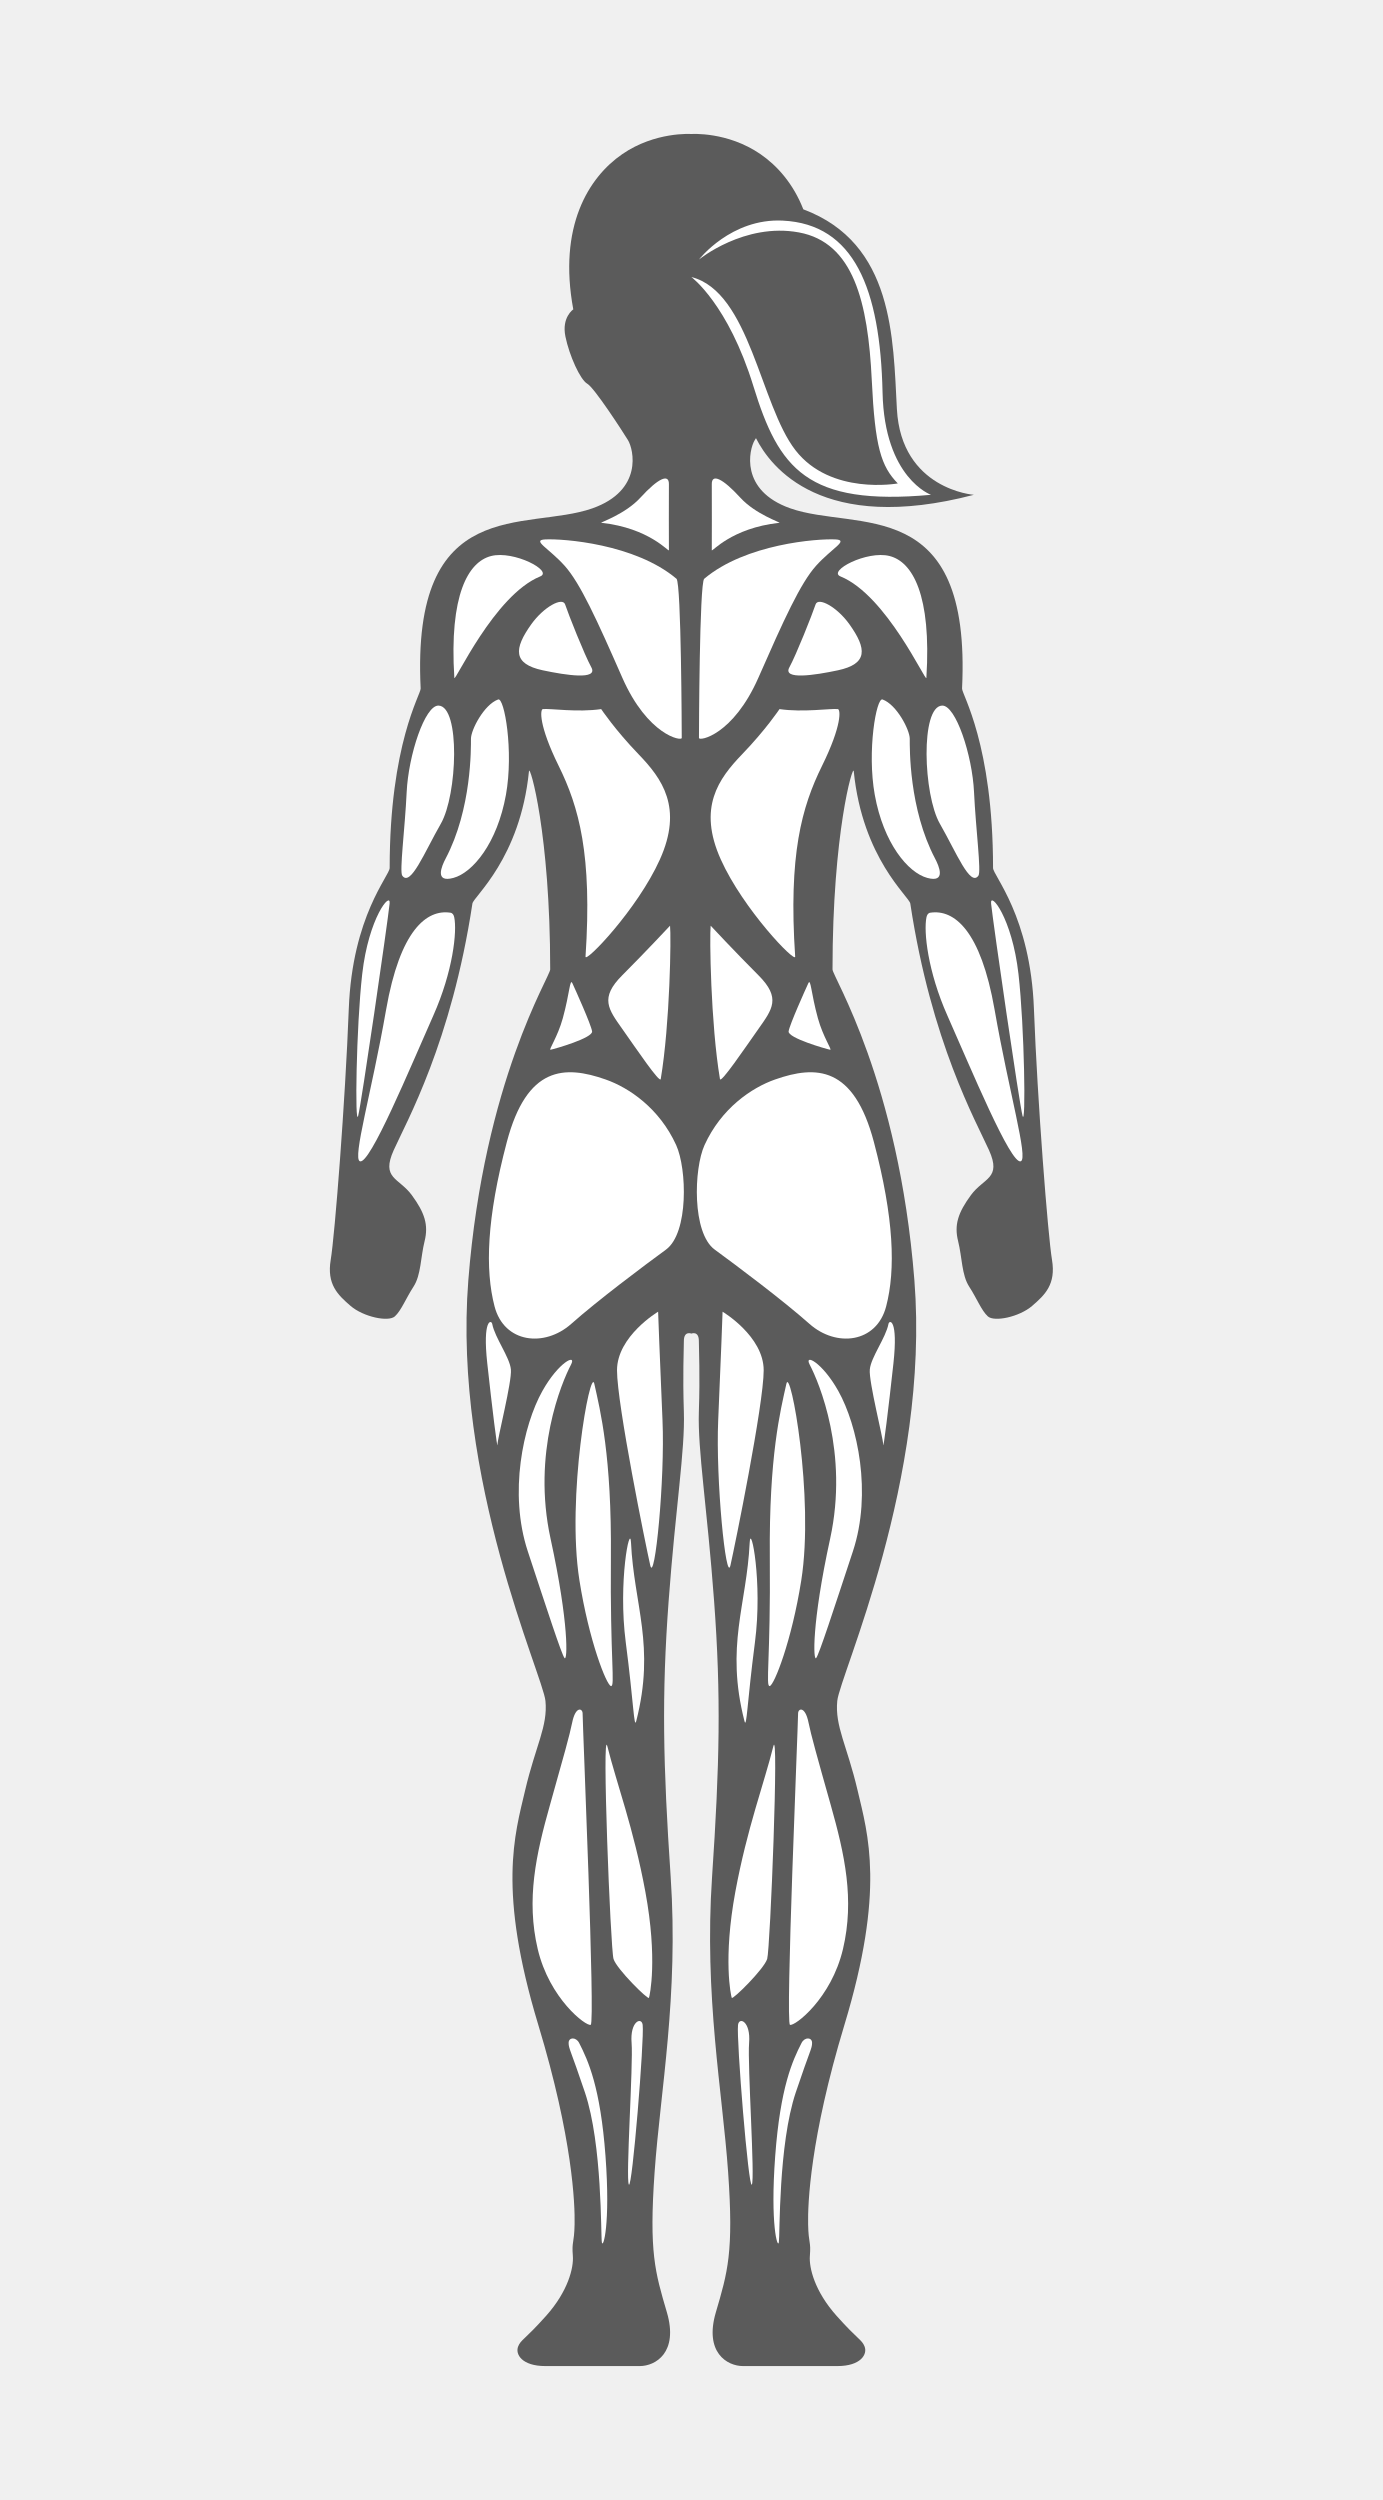
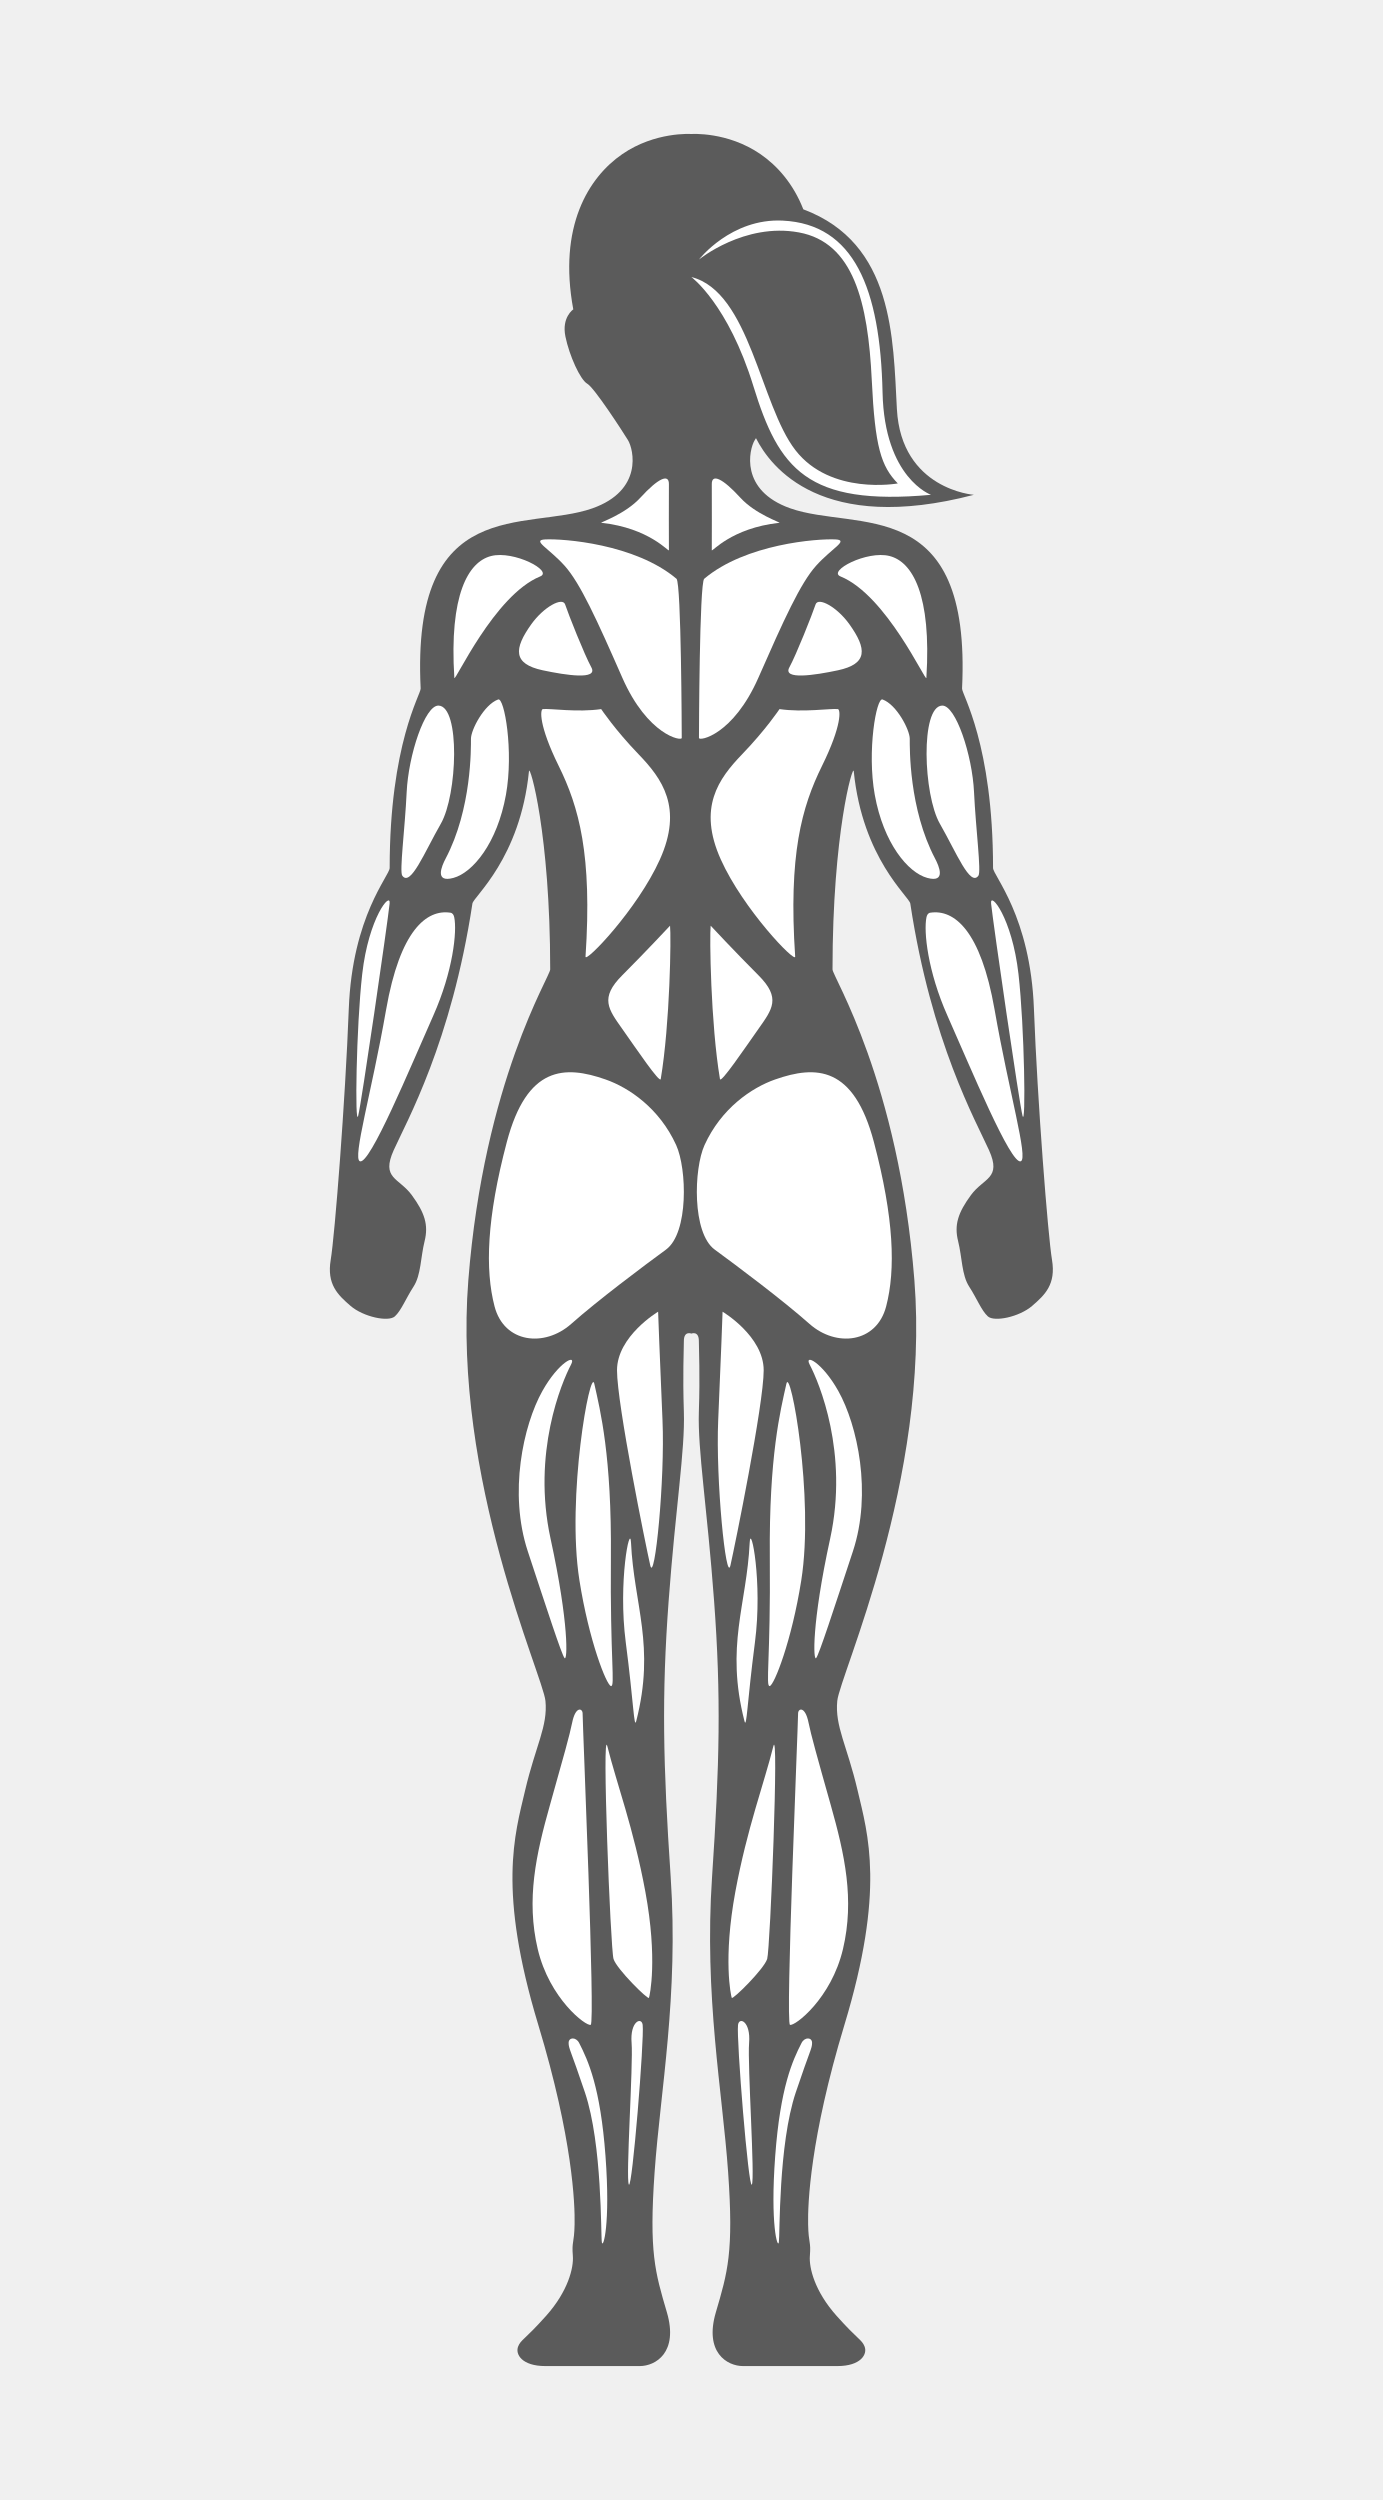
<svg xmlns="http://www.w3.org/2000/svg" version="1.1" id="female_backside" x="0px" y="0px" viewBox="0 0 278.756 504" enable-background="new 0 0 278.756 504" xml:space="preserve">
  <defs id="defs1" />
  <path id="grey" fill="#5B5B5B" d="M212.082,253.978c-0.823-4.937-2.939-31.974-3.644-50.631  c-0.705-18.658-8.24-26.828-8.24-28.362c0-25.038-6.304-35.028-6.248-36.176  c1.94-39.409-21.335-31.65-34.608-36.323c-10.274-3.617-8.327-11.902-7.188-13.753  c0.068-0.11,0.153-0.247,0.251-0.402c2.958,5.864,13.323,19.424,43.926,11.423  c0,0-14.635-1.058-15.517-17.28c-0.778-14.32-0.607-33.44-18.868-40.276  c-2.008-5.148-5.247-8.792-8.638-11.123c-6.675-4.589-13.93-4.055-13.93-4.055  s-7.255-0.534-13.93,4.055c-6.785,4.665-12.969,14.587-9.874,31.298  c0,0-2.38,1.587-1.587,5.466s2.998,8.728,4.408,9.522  c1.411,0.793,7.067,9.522,8.206,11.373c1.139,1.851,3.086,10.136-7.188,13.753  c-13.272,4.673-36.547-3.086-34.608,36.323c0.056,1.148-6.248,11.138-6.248,36.176  c0,1.534-7.535,9.704-8.24,28.362c-0.705,18.658-2.821,45.694-3.644,50.631  c-0.823,4.937,1.411,7.053,3.997,9.286c2.586,2.233,7.641,3.291,8.934,2.116  c1.293-1.176,2.233-3.644,3.762-5.995c1.528-2.351,1.411-5.877,2.233-9.169  c0.823-3.291,0-5.76-2.586-9.286c-2.586-3.527-6.23-3.291-3.644-9.051  c2.586-5.76,11.637-21.747,15.869-49.724c0.212-1.4,9.639-9.051,11.402-26.684  c0.152-1.525,4.28,12.482,4.28,39.967c0,1.42-13.331,22.452-16.505,62.654  c-3.174,40.202,15.051,79.699,15.548,84.812c0.497,5.113-1.971,8.993-4.087,17.985  c-2.116,8.993-5.589,20.134,2.645,47.329c6.935,22.907,7.406,36.16,7.317,40.216  c-0.088,4.055-0.595,3.29-0.353,6.348c0.19,2.404-0.97,7.141-5.378,12.078  c-4.408,4.937-5.073,4.774-5.642,6.171C103.819,474.62,105.23,477,109.932,477  c4.055,0,15.869,0,19.043,0c3.174,0,7.846-2.733,5.466-10.844  c-2.38-8.111-3.615-12.078-2.469-28.3c1.146-16.222,4.855-35.463,3.233-59.51  c-1.534-22.738-1.822-36.499-0.411-55.542s3.327-30.416,3.074-38.174  c-0.253-7.758,0-12.166,0-14.282c0-2.116,1.511-1.499,1.511-1.499  s1.511-0.617,1.511,1.499c0,2.116,0.253,6.524,0,14.282  c-0.253,7.758,1.663,19.131,3.074,38.174s1.123,32.804-0.411,55.542  c-1.623,24.047,2.087,43.288,3.233,59.51c1.146,16.222-0.088,20.189-2.469,28.3  C141.934,474.267,146.607,477,149.781,477s14.988,0,19.043,0  c4.702,0,6.113-2.38,5.466-3.967c-0.569-1.398-1.234-1.234-5.642-6.171  c-4.408-4.937-5.568-9.675-5.378-12.078c0.242-3.057-0.264-2.292-0.353-6.348  c-0.088-4.055,0.382-17.309,7.317-40.216c8.234-27.195,4.761-38.337,2.645-47.329  c-2.116-8.993-4.584-12.872-4.087-17.985c0.497-5.113,18.722-44.61,15.548-84.812  c-3.174-40.202-16.505-61.234-16.505-62.654c0-27.485,4.127-41.492,4.28-39.967  c1.763,17.632,11.191,25.284,11.402,26.684  c4.232,27.977,13.283,43.964,15.869,49.724c2.586,5.76-1.058,5.525-3.644,9.051  c-2.586,3.526-3.409,5.995-2.586,9.286c0.823,3.291,0.705,6.818,2.233,9.169  c1.528,2.351,2.469,4.82,3.762,5.995c1.293,1.176,6.348,0.118,8.934-2.116  C210.672,261.031,212.905,258.916,212.082,253.978z" />
  <path id="_x34_7" fill="#FFFFFF" d="M134.852,97.637c-0.034,1.65,0,12.813,0,13.283  s-3.879-4.467-13.636-5.525c-0.351-0.038,4.82-1.71,7.876-5.055  C132.696,96.396,134.899,95.405,134.852,97.637z" />
  <path id="_x34_6" fill="#FFFFFF" d="M109.932,108.746c3.592-0.176,18.095,0.882,26.449,7.935  c0.972,0.82,1.058,31.386,1.058,32.091c0,0.705-6.877-0.529-11.99-12.166  c-5.113-11.637-8.464-19.043-11.637-22.57  C110.637,110.509,107.111,108.884,109.932,108.746z" />
  <path id="_x34_5" fill="#FFFFFF" d="M108.901,116.21c2.673-1.086-5.317-5.29-9.901-4.114  c-4.584,1.175-8.464,7.758-7.406,24.568  C91.66,137.713,99.641,119.972,108.901,116.21z" />
  <path id="_x34_4" fill="#FFFFFF" d="M113.928,121.852c0.697,2.082,3.879,10.109,5.29,12.695  c1.411,2.586-5.135,1.575-9.783,0.588c-6.087-1.293-5.851-4.349-2.325-9.286  C109.612,122.346,113.408,120.3,113.928,121.852z" />
  <path id="_x34_3" fill="#FFFFFF" d="M121.199,142.953c-4.744,0.705-10.401-0.168-11.764,0  c-0.534,0.066-0.884,3.174,3.2,11.461c4.084,8.287,6.778,17.868,5.407,38.439  c-0.095,1.418,10.462-9.522,14.988-19.572c4.706-10.451,0.47-16.281-4.291-21.218  C123.979,147.126,121.199,142.953,121.199,142.953z" />
  <path id="_x34_2" fill="#FFFFFF" d="M135.079,186.622c0.243,1.998,0,19.748-1.873,30.916  c-0.16,0.956-4.937-6.113-7.758-10.109c-2.821-3.997-4.584-6.23,0-10.815  C130.033,192.03,135.079,186.622,135.079,186.622z" />
  <path id="_x34_1" fill="#FFFFFF" d="M100.427,141.013c-2.852,1.037-5.483,6.137-5.483,7.917  c0,1.781,0.185,14.123-5.113,24.174c-0.78,1.48-2.291,4.937,1.588,3.879  c3.878-1.058,8.82-6.982,10.579-16.751  C103.584,151.416,101.678,140.558,100.427,141.013z" />
  <path id="_x34_0" fill="#FFFFFF" d="M88.42,142.247c-2.744-0.11-6.083,9.962-6.436,17.456  c-0.353,7.494-1.488,16.009-0.882,16.839c1.675,2.292,4.441-4.673,7.775-10.491  S92.828,142.424,88.42,142.247z" />
  <path id="_x33_9" fill="#FFFFFF" d="M91.568,184.9c-0.091-0.428-0.312-0.83-0.745-0.896  c-4.832-0.739-10.185,3.546-12.983,19.546c-2.939,16.81-6.812,29.936-5.29,30.563  c1.998,0.823,10.109-18.808,14.811-29.387  C91.303,195.859,92.181,187.798,91.568,184.9z" />
  <path id="_x33_8" fill="#FFFFFF" d="M78.546,182.156c-0.459,4.339-5.71,40.453-6.337,42.788  c-0.698,2.596-0.397-17.895,0.813-28.565  C74.314,184.977,78.817,179.587,78.546,182.156z" />
-   <path id="_x33_6" fill="#FFFFFF" d="M115.398,198.23c0.576,1.254,3.791,8.375,3.967,9.698  c0.176,1.322-7.494,3.527-8.375,3.703c-0.454,0.091,1.428-2.574,2.469-6.348  C114.869,200.17,114.884,197.113,115.398,198.23z" />
  <path id="_x33_5" fill="#FFFFFF" d="M122.099,217.626c-8.288-2.909-15.87-2.733-19.925,12.607  c-4.055,15.34-4.408,25.743-2.469,33.149s10.072,8.287,15.439,3.526  c5.367-4.761,14.536-11.637,19.12-14.988c4.584-3.35,4.232-16.281,2.049-21.077  C132.946,223.445,126.837,219.289,122.099,217.626z" />
-   <path id="_x33_4" fill="#FFFFFF" d="M99.234,266.909c0.531,2.781,3.526,6.7,3.762,9.169  c0.235,2.469-2.704,13.871-2.704,15.164c0,1.293-1.084-7.464-2.059-16.398  C97.258,265.91,99.064,266.016,99.234,266.909z" />
  <path id="_x33_3" fill="#FFFFFF" d="M132.677,264.44c0,0-8.287,4.937-8.287,11.814  c0,6.877,5.819,35.441,6.7,39.32s2.998-17.28,2.469-29.27  C133.03,274.315,132.677,264.44,132.677,264.44z" />
  <path id="_x33_2" fill="#FFFFFF" d="M119.806,278.942c1.215,5.427,3.526,14.592,3.35,35.045  c-0.176,20.454,0.901,26.096,0.01,25.92s-4.421-9.073-6.357-21.335  C114.163,301.821,119.021,275.439,119.806,278.942z" />
  <path id="_x33_1" fill="#FFFFFF" d="M127.211,310.99c0.595,12.578,4.937,20.806,1.058,35.97  c-0.456,1.783-0.529-3.703-2.116-15.869  C124.566,318.925,127.019,306.924,127.211,310.99z" />
  <path id="_x33_0" fill="#FFFFFF" d="M115.104,275.137c-1.87,3.56-7.876,17.765-4.114,35.045  c3.762,17.28,3.409,24.788,2.821,24.082c-0.588-0.705-3.526-9.757-7.406-21.512  c-3.879-11.755-0.94-25.391,2.939-32.326  C112.611,274.586,116.338,272.788,115.104,275.137z" />
  <path id="_x32_9" fill="#FFFFFF" d="M122.451,352.074c1.822,7.347,5.292,16.516,7.656,29.318  c2.494,13.511,0.896,20.934,0.72,21.375c-0.176,0.441-6.524-5.819-7.141-7.846  C123.068,392.893,121.295,347.413,122.451,352.074z" />
  <path id="_x32_8" fill="#FFFFFF" d="M123.705,356.901" />
  <path id="_x32_7" fill="#FFFFFF" d="M117.455,345.432c0.013,2.706,2.574,62.419,1.634,62.772  c-0.94,0.353-8.334-5.29-10.685-15.281c-2.351-9.992-0.353-19.043,2.469-29.035  c2.821-9.992,3.986-14.177,4.474-16.598  C116.027,343.904,117.45,344.372,117.455,345.432z" />
  <path id="_x32_6" fill="#FFFFFF" d="M129.562,408.22c-0.211-1.695-2.586-0.721-2.233,3.628  c0.353,4.349-1.215,27.507-0.549,28.565S129.915,411.056,129.562,408.22z" />
  <path id="_x32_5" fill="#FFFFFF" d="M116.749,411.848c1.823,3.557,4.289,8.934,5.319,22.805  s-0.499,18.808-0.734,17.397c-0.235-1.411,0.118-19.69-3.409-30.21  c-2.895-8.637-3.291-8.816-3.291-9.992  C114.634,410.672,116.127,410.634,116.749,411.848z" />
  <path id="_x32_4" fill="#FFFFFF" d="M143.497,97.637c0.034,1.65,0,12.813,0,13.283  s3.879-4.467,13.636-5.525c0.351-0.038-4.82-1.71-7.876-5.055  C145.653,96.396,143.451,95.405,143.497,97.637z" />
  <path id="_x32_3" fill="#FFFFFF" d="M168.418,108.746c-3.592-0.176-18.095,0.882-26.449,7.935  c-0.972,0.82-1.058,31.386-1.058,32.091c0,0.705,6.877-0.529,11.99-12.166  c5.113-11.637,8.464-19.043,11.637-22.57  C167.712,110.509,171.238,108.884,168.418,108.746z" />
  <path id="_x32_2" fill="#FFFFFF" d="M169.449,116.21c-2.673-1.086,5.317-5.29,9.901-4.114  s8.464,7.758,7.406,24.568C186.689,137.713,178.708,119.972,169.449,116.21z" />
  <path id="_x32_1" fill="#FFFFFF" d="M164.421,121.852c-0.697,2.082-3.879,10.109-5.29,12.695  c-1.411,2.586,5.135,1.575,9.783,0.588c6.086-1.293,5.851-4.349,2.325-9.286  C168.737,122.346,164.941,120.3,164.421,121.852z" />
  <path id="_x32_0" fill="#FFFFFF" d="M157.15,142.953c4.744,0.705,10.401-0.168,11.764,0  c0.534,0.066,0.884,3.174-3.2,11.461c-4.084,8.287-6.778,17.868-5.407,38.439  c0.094,1.418-10.462-9.522-14.988-19.572c-4.706-10.451-0.47-16.281,4.291-21.218  C154.371,147.126,157.15,142.953,157.15,142.953z" />
  <path id="_x31_9" fill="#FFFFFF" d="M143.27,186.622c-0.243,1.998,0,19.748,1.873,30.916  c0.16,0.956,4.937-6.113,7.758-10.109c2.821-3.997,4.584-6.23,0-10.815  C148.317,192.03,143.27,186.622,143.27,186.622z" />
  <path id="_x31_8" fill="#FFFFFF" d="M177.923,141.013c2.852,1.037,5.483,6.137,5.483,7.917  c0,1.781-0.185,14.123,5.113,24.174c0.78,1.48,2.291,4.937-1.588,3.879  s-8.82-6.982-10.579-16.751C174.765,151.416,176.672,140.558,177.923,141.013z" />
  <path id="_x31_7" fill="#FFFFFF" d="M189.929,142.247c2.744-0.11,6.083,9.962,6.436,17.456  s1.488,16.009,0.882,16.839c-1.675,2.292-4.441-4.673-7.775-10.491  C186.138,160.232,185.521,142.424,189.929,142.247z" />
  <path id="_x31_6" fill="#FFFFFF" d="M186.781,184.9c0.091-0.428,0.312-0.83,0.745-0.896  c4.832-0.739,10.185,3.546,12.983,19.546c2.939,16.81,6.812,29.936,5.29,30.563  c-1.998,0.823-10.109-18.808-14.811-29.387  C187.047,195.859,186.168,187.798,186.781,184.9z" />
  <path id="_x31_5" fill="#FFFFFF" d="M199.804,182.155c0.459,4.339,5.71,40.453,6.337,42.788  c0.698,2.596,0.397-17.895-0.813-28.565  C204.035,184.977,199.532,179.587,199.804,182.155z" />
-   <path id="_x31_3" fill="#FFFFFF" d="M162.952,198.23c-0.576,1.254-3.791,8.375-3.967,9.698  c-0.176,1.322,7.494,3.527,8.375,3.703c0.454,0.091-1.428-2.574-2.469-6.348  C163.481,200.17,163.465,197.113,162.952,198.23z" />
  <path id="_x31_2" fill="#FFFFFF" d="M156.251,217.626c8.288-2.909,15.87-2.733,19.925,12.607  s4.408,25.743,2.469,33.149s-10.072,8.287-15.439,3.526  s-14.536-11.637-19.12-14.988c-4.584-3.35-4.232-16.281-2.049-21.077  C145.404,223.445,151.512,219.289,156.251,217.626z" />
-   <path id="_x31_1" fill="#FFFFFF" d="M179.115,266.909c-0.531,2.781-3.527,6.7-3.762,9.169  c-0.235,2.469,2.704,13.871,2.704,15.164c0,1.293,1.084-7.464,2.059-16.398  C181.091,265.91,179.285,266.016,179.115,266.909z" />
  <path id="_x31_0" fill="#FFFFFF" d="M145.672,264.44c0,0,8.287,4.937,8.287,11.814  c0,6.877-5.819,35.441-6.7,39.32c-0.882,3.879-2.998-17.28-2.469-29.27  C145.319,274.315,145.672,264.44,145.672,264.44z" />
  <path id="_x30_9" fill="#FFFFFF" d="M158.544,278.942c-1.215,5.427-3.526,14.592-3.35,35.045  c0.176,20.454-0.901,26.096-0.01,25.92c0.891-0.176,4.421-9.073,6.357-21.335  C164.186,301.821,159.328,275.439,158.544,278.942z" />
  <path id="_x30_8" fill="#FFFFFF" d="M151.138,310.99c-0.595,12.578-4.937,20.806-1.058,35.97  c0.456,1.783,0.529-3.703,2.116-15.869S151.33,306.924,151.138,310.99z" />
  <path id="_x30_7" fill="#FFFFFF" d="M163.246,275.137c1.87,3.56,7.876,17.765,4.114,35.045  c-3.762,17.28-3.409,24.788-2.821,24.082c0.588-0.705,3.526-9.757,7.406-21.512  c3.879-11.755,0.94-25.391-2.939-32.326  C165.738,274.586,162.011,272.788,163.246,275.137z" />
  <path id="_x30_6" fill="#FFFFFF" d="M155.899,352.074c-1.822,7.347-5.292,16.516-7.656,29.318  c-2.494,13.511-0.896,20.934-0.72,21.375c0.176,0.441,6.524-5.819,7.141-7.846  C155.282,392.893,157.055,347.413,155.899,352.074z" />
  <path id="_x30_5" fill="#FFFFFF" d="M154.645,356.901" />
  <path id="_x30_4" fill="#FFFFFF" d="M160.895,345.432c-0.013,2.706-2.574,62.419-1.634,62.772  c0.94,0.353,8.334-5.29,10.685-15.281c2.351-9.992,0.353-19.043-2.469-29.035  c-2.821-9.992-3.986-14.177-4.474-16.598  C162.322,343.904,160.9,344.372,160.895,345.432z" />
  <path id="_x30_3" fill="#FFFFFF" d="M148.787,408.22c0.211-1.695,2.586-0.721,2.233,3.628  c-0.353,4.349,1.215,27.507,0.549,28.565  C150.903,441.471,148.434,411.056,148.787,408.22z" />
  <path id="_x30_2" fill="#FFFFFF" d="M161.6,411.848c-1.823,3.557-4.289,8.934-5.319,22.805  c-1.029,13.871,0.499,18.808,0.734,17.397c0.235-1.411-0.118-19.69,3.409-30.21  c2.895-8.637,3.291-8.816,3.291-9.992  C163.716,410.672,162.222,410.634,161.6,411.848z" />
  <path id="_x30_1" fill="#FFFFFF" d="M140.911,52.322c0,0,9.163-7.496,20.155-5.466  s13.93,14.018,14.684,29.799c0.648,13.562,1.891,17.344,5.241,20.806  c0,0-13.516,2.469-20.63-6.7s-9.169-31.915-20.983-34.912  c0,0,7.419,5.452,12.519,22.041s10.756,24.157,35.794,21.864  c0,0-9.391-3.343-9.768-20.63c-0.459-20.996-5.748-33.943-20.119-34.648  C147.376,43.963,140.911,52.322,140.911,52.322z" />
</svg>
